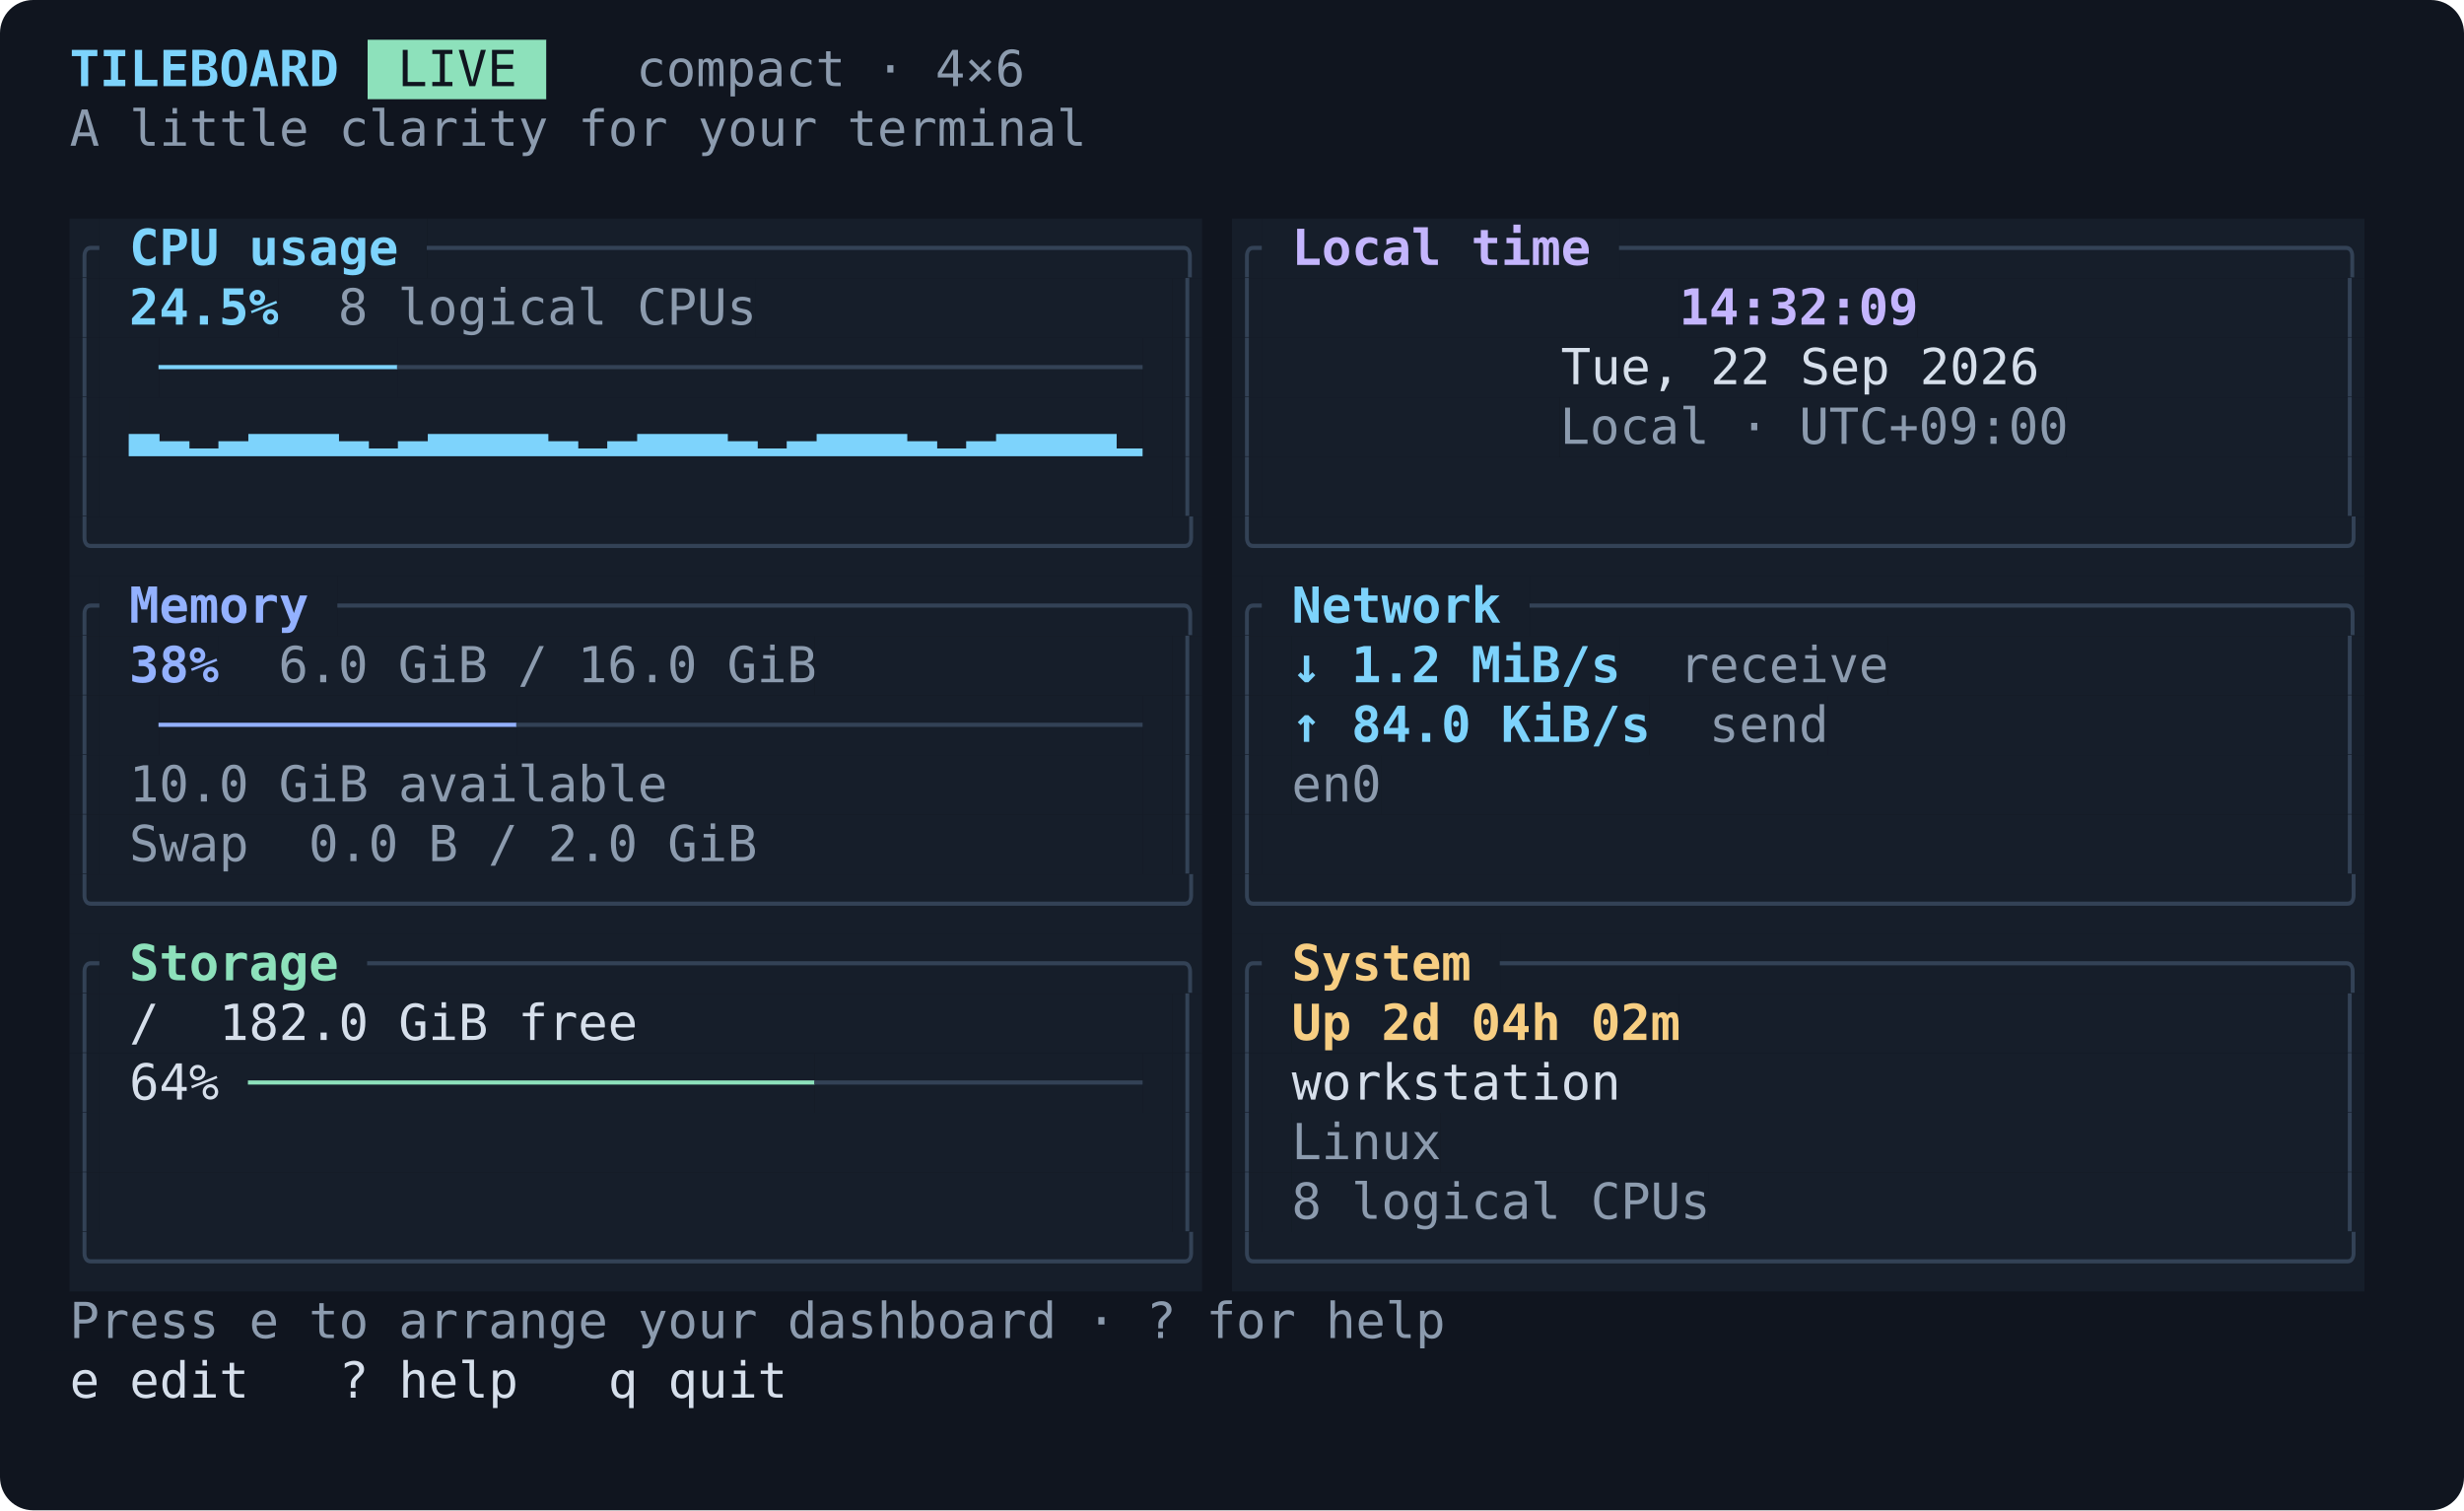
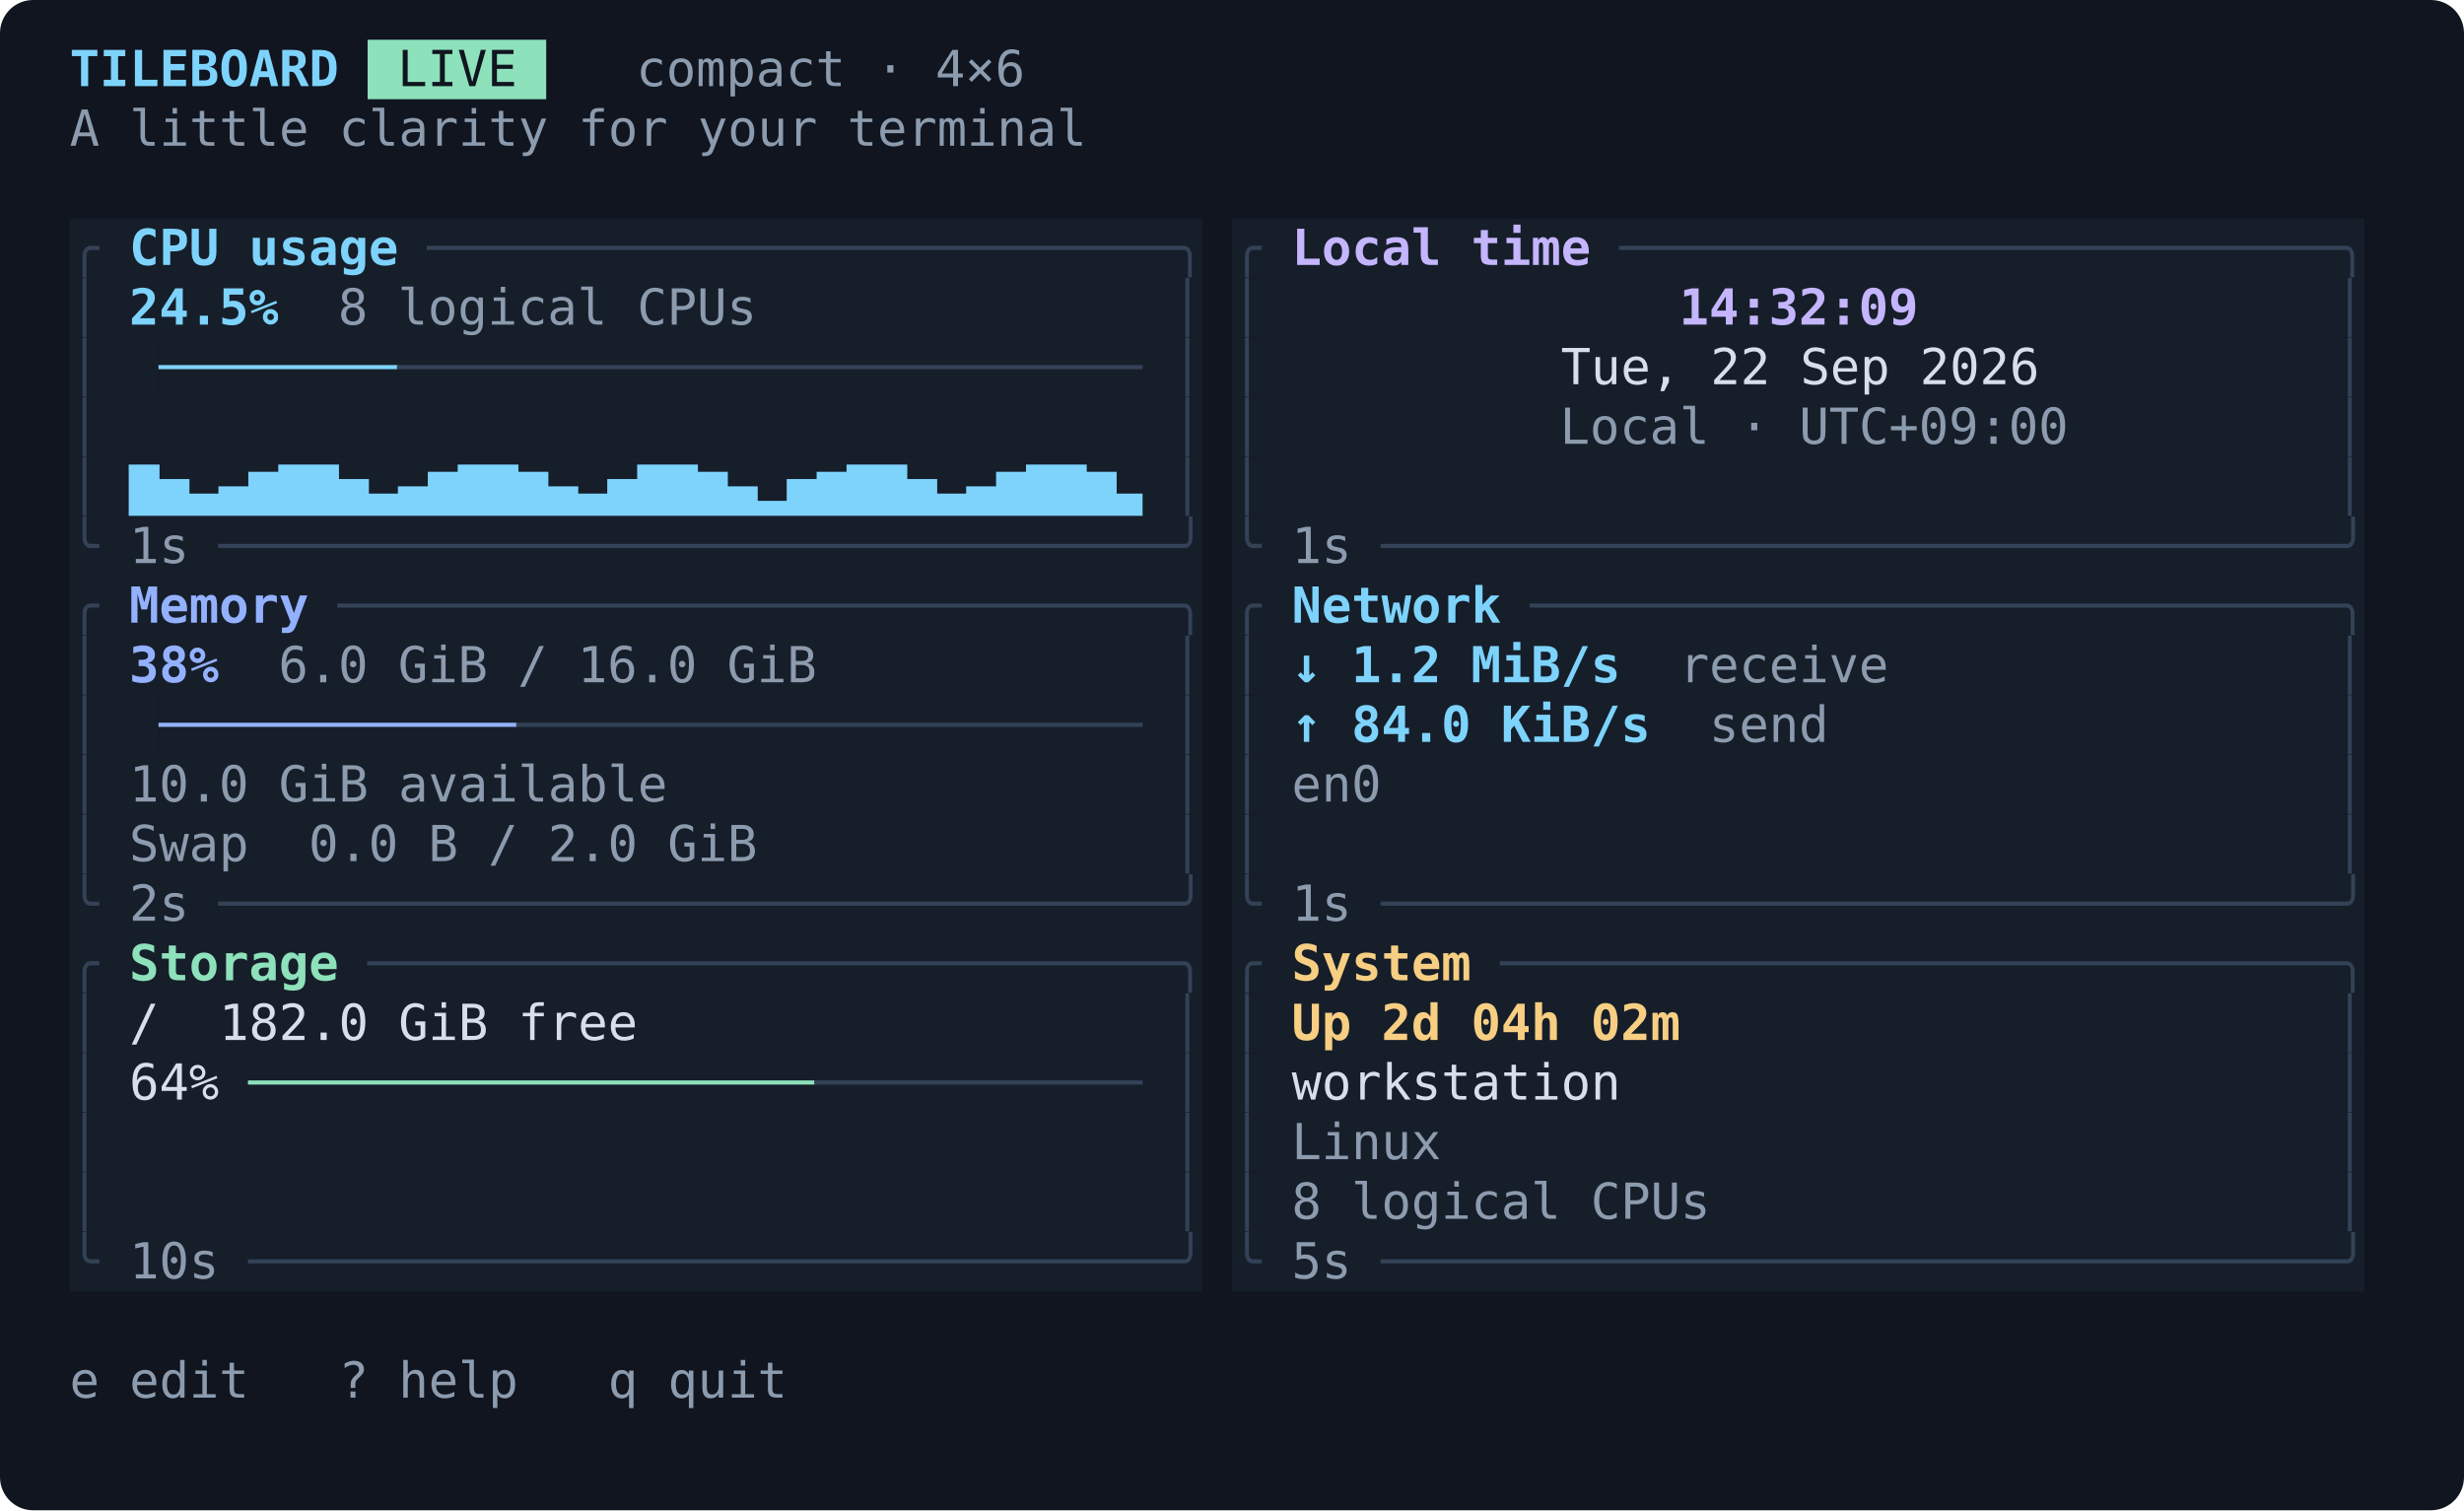
<svg xmlns="http://www.w3.org/2000/svg" width="744" height="456" viewBox="0 0 744 456">
  <rect width="100%" height="100%" rx="10" fill="#10151f" />
  <rect x="12" y="12" width="99" height="18" fill="#10151f" />
  <text x="12" y="26" fill="#7dd3fc" font-family="DejaVu Sans Mono, monospace" font-size="15" font-weight="bold" xml:space="preserve" textLength="99" lengthAdjust="spacingAndGlyphs"> TILEBOARD </text>
  <rect x="111" y="12" width="54" height="18" fill="#8de1bb" />
  <text x="111" y="26" fill="#10151f" font-family="DejaVu Sans Mono, monospace" font-size="15" font-weight="normal" xml:space="preserve" textLength="54" lengthAdjust="spacingAndGlyphs"> LIVE </text>
  <rect x="165" y="12" width="144" height="18" fill="#10151f" />
  <text x="165" y="26" fill="#8c9bae" font-family="DejaVu Sans Mono, monospace" font-size="15" font-weight="normal" xml:space="preserve" textLength="144" lengthAdjust="spacingAndGlyphs">   compact · 4×6</text>
  <rect x="309" y="12" width="423" height="18" fill="#10151f" />
  <rect x="12" y="30" width="720" height="18" fill="#10151f" />
  <text x="12" y="44" fill="#8c9bae" font-family="DejaVu Sans Mono, monospace" font-size="15" font-weight="normal" xml:space="preserve" textLength="720" lengthAdjust="spacingAndGlyphs"> A little clarity for your terminal                                             </text>
  <rect x="12" y="48" width="720" height="18" fill="#10151f" />
  <rect x="12" y="66" width="9" height="18" fill="#10151f" />
  <rect x="21" y="66" width="9" height="18" fill="#161e2a" />
  <text x="21" y="80" fill="#334256" font-family="DejaVu Sans Mono, monospace" font-size="15" font-weight="normal" xml:space="preserve" textLength="9" lengthAdjust="spacingAndGlyphs">╭</text>
  <rect x="30" y="66" width="99" height="18" fill="#161e2a" />
  <text x="30" y="80" fill="#7dd3fc" font-family="DejaVu Sans Mono, monospace" font-size="15" font-weight="bold" xml:space="preserve" textLength="99" lengthAdjust="spacingAndGlyphs"> CPU usage </text>
  <rect x="129" y="66" width="234" height="18" fill="#161e2a" />
  <text x="129" y="80" fill="#334256" font-family="DejaVu Sans Mono, monospace" font-size="15" font-weight="normal" xml:space="preserve" textLength="234" lengthAdjust="spacingAndGlyphs">─────────────────────────╮</text>
  <rect x="363" y="66" width="9" height="18" fill="#10151f" />
  <rect x="372" y="66" width="9" height="18" fill="#161e2a" />
  <text x="372" y="80" fill="#334256" font-family="DejaVu Sans Mono, monospace" font-size="15" font-weight="normal" xml:space="preserve" textLength="9" lengthAdjust="spacingAndGlyphs">╭</text>
  <rect x="381" y="66" width="108" height="18" fill="#161e2a" />
  <text x="381" y="80" fill="#c4b5fd" font-family="DejaVu Sans Mono, monospace" font-size="15" font-weight="bold" xml:space="preserve" textLength="108" lengthAdjust="spacingAndGlyphs"> Local time </text>
  <rect x="489" y="66" width="225" height="18" fill="#161e2a" />
  <text x="489" y="80" fill="#334256" font-family="DejaVu Sans Mono, monospace" font-size="15" font-weight="normal" xml:space="preserve" textLength="225" lengthAdjust="spacingAndGlyphs">────────────────────────╮</text>
  <rect x="714" y="66" width="18" height="18" fill="#10151f" />
  <rect x="12" y="84" width="9" height="18" fill="#10151f" />
  <rect x="21" y="84" width="9" height="18" fill="#161e2a" />
  <text x="21" y="98" fill="#334256" font-family="DejaVu Sans Mono, monospace" font-size="15" font-weight="normal" xml:space="preserve" textLength="9" lengthAdjust="spacingAndGlyphs">│</text>
  <rect x="30" y="84" width="9" height="18" fill="#161e2a" />
  <rect x="39" y="84" width="45" height="18" fill="#161e2a" />
  <text x="39" y="98" fill="#7dd3fc" font-family="DejaVu Sans Mono, monospace" font-size="15" font-weight="bold" xml:space="preserve" textLength="45" lengthAdjust="spacingAndGlyphs">24.5%</text>
  <rect x="84" y="84" width="144" height="18" fill="#161e2a" />
  <text x="84" y="98" fill="#8c9bae" font-family="DejaVu Sans Mono, monospace" font-size="15" font-weight="normal" xml:space="preserve" textLength="144" lengthAdjust="spacingAndGlyphs">  8 logical CPUs</text>
  <rect x="228" y="84" width="126" height="18" fill="#161e2a" />
  <rect x="354" y="84" width="9" height="18" fill="#161e2a" />
  <text x="354" y="98" fill="#334256" font-family="DejaVu Sans Mono, monospace" font-size="15" font-weight="normal" xml:space="preserve" textLength="9" lengthAdjust="spacingAndGlyphs">│</text>
  <rect x="363" y="84" width="9" height="18" fill="#10151f" />
  <rect x="372" y="84" width="9" height="18" fill="#161e2a" />
  <text x="372" y="98" fill="#334256" font-family="DejaVu Sans Mono, monospace" font-size="15" font-weight="normal" xml:space="preserve" textLength="9" lengthAdjust="spacingAndGlyphs">│</text>
  <rect x="381" y="84" width="126" height="18" fill="#161e2a" />
  <rect x="507" y="84" width="72" height="18" fill="#161e2a" />
  <text x="507" y="98" fill="#c4b5fd" font-family="DejaVu Sans Mono, monospace" font-size="15" font-weight="bold" xml:space="preserve" textLength="72" lengthAdjust="spacingAndGlyphs">14:32:09</text>
  <rect x="579" y="84" width="126" height="18" fill="#161e2a" />
  <rect x="705" y="84" width="9" height="18" fill="#161e2a" />
  <text x="705" y="98" fill="#334256" font-family="DejaVu Sans Mono, monospace" font-size="15" font-weight="normal" xml:space="preserve" textLength="9" lengthAdjust="spacingAndGlyphs">│</text>
  <rect x="714" y="84" width="18" height="18" fill="#10151f" />
  <rect x="12" y="102" width="9" height="18" fill="#10151f" />
  <rect x="21" y="102" width="9" height="18" fill="#161e2a" />
  <text x="21" y="116" fill="#334256" font-family="DejaVu Sans Mono, monospace" font-size="15" font-weight="normal" xml:space="preserve" textLength="9" lengthAdjust="spacingAndGlyphs">│</text>
  <rect x="30" y="102" width="18" height="18" fill="#161e2a" />
  <rect x="48" y="102" width="72" height="18" fill="#161e2a" />
  <text x="48" y="116" fill="#7dd3fc" font-family="DejaVu Sans Mono, monospace" font-size="15" font-weight="normal" xml:space="preserve" textLength="72" lengthAdjust="spacingAndGlyphs">────────</text>
  <rect x="120" y="102" width="225" height="18" fill="#161e2a" />
  <text x="120" y="116" fill="#334256" font-family="DejaVu Sans Mono, monospace" font-size="15" font-weight="normal" xml:space="preserve" textLength="225" lengthAdjust="spacingAndGlyphs">─────────────────────────</text>
  <rect x="345" y="102" width="9" height="18" fill="#161e2a" />
  <rect x="354" y="102" width="9" height="18" fill="#161e2a" />
  <text x="354" y="116" fill="#334256" font-family="DejaVu Sans Mono, monospace" font-size="15" font-weight="normal" xml:space="preserve" textLength="9" lengthAdjust="spacingAndGlyphs">│</text>
  <rect x="363" y="102" width="9" height="18" fill="#10151f" />
  <rect x="372" y="102" width="9" height="18" fill="#161e2a" />
  <text x="372" y="116" fill="#334256" font-family="DejaVu Sans Mono, monospace" font-size="15" font-weight="normal" xml:space="preserve" textLength="9" lengthAdjust="spacingAndGlyphs">│</text>
  <rect x="381" y="102" width="324" height="18" fill="#161e2a" />
  <text x="381" y="116" fill="#d6dfeb" font-family="DejaVu Sans Mono, monospace" font-size="15" font-weight="normal" xml:space="preserve" textLength="324" lengthAdjust="spacingAndGlyphs">          Tue, 22 Sep 2026          </text>
  <rect x="705" y="102" width="9" height="18" fill="#161e2a" />
  <text x="705" y="116" fill="#334256" font-family="DejaVu Sans Mono, monospace" font-size="15" font-weight="normal" xml:space="preserve" textLength="9" lengthAdjust="spacingAndGlyphs">│</text>
  <rect x="714" y="102" width="18" height="18" fill="#10151f" />
  <rect x="12" y="120" width="9" height="18" fill="#10151f" />
  <rect x="21" y="120" width="9" height="18" fill="#161e2a" />
  <text x="21" y="134" fill="#334256" font-family="DejaVu Sans Mono, monospace" font-size="15" font-weight="normal" xml:space="preserve" textLength="9" lengthAdjust="spacingAndGlyphs">│</text>
  <rect x="30" y="120" width="9" height="18" fill="#161e2a" />
  <rect x="39" y="120" width="306" height="18" fill="#161e2a" />
-   <text x="39" y="134" fill="#7dd3fc" font-family="DejaVu Sans Mono, monospace" font-size="15" font-weight="normal" xml:space="preserve" textLength="306" lengthAdjust="spacingAndGlyphs">▃▂▁▂▃▃▃▂▁▂▃▃▃▃▂▁▂▃▃▃▂▁▂▃▃▃▂▁▂▃▃▃▃▁</text>
  <rect x="345" y="120" width="9" height="18" fill="#161e2a" />
  <rect x="354" y="120" width="9" height="18" fill="#161e2a" />
  <text x="354" y="134" fill="#334256" font-family="DejaVu Sans Mono, monospace" font-size="15" font-weight="normal" xml:space="preserve" textLength="9" lengthAdjust="spacingAndGlyphs">│</text>
  <rect x="363" y="120" width="9" height="18" fill="#10151f" />
  <rect x="372" y="120" width="9" height="18" fill="#161e2a" />
  <text x="372" y="134" fill="#334256" font-family="DejaVu Sans Mono, monospace" font-size="15" font-weight="normal" xml:space="preserve" textLength="9" lengthAdjust="spacingAndGlyphs">│</text>
  <rect x="381" y="120" width="90" height="18" fill="#161e2a" />
  <rect x="471" y="120" width="153" height="18" fill="#161e2a" />
  <text x="471" y="134" fill="#8c9bae" font-family="DejaVu Sans Mono, monospace" font-size="15" font-weight="normal" xml:space="preserve" textLength="153" lengthAdjust="spacingAndGlyphs">Local · UTC+09:00</text>
  <rect x="624" y="120" width="81" height="18" fill="#161e2a" />
  <rect x="705" y="120" width="9" height="18" fill="#161e2a" />
  <text x="705" y="134" fill="#334256" font-family="DejaVu Sans Mono, monospace" font-size="15" font-weight="normal" xml:space="preserve" textLength="9" lengthAdjust="spacingAndGlyphs">│</text>
  <rect x="714" y="120" width="18" height="18" fill="#10151f" />
  <rect x="12" y="138" width="9" height="18" fill="#10151f" />
  <rect x="21" y="138" width="9" height="18" fill="#161e2a" />
  <text x="21" y="152" fill="#334256" font-family="DejaVu Sans Mono, monospace" font-size="15" font-weight="normal" xml:space="preserve" textLength="9" lengthAdjust="spacingAndGlyphs">│</text>
-   <rect x="30" y="138" width="324" height="18" fill="#161e2a" />
+   <rect x="30" y="138" width="9" height="18" fill="#161e2a" />
+   <rect x="39" y="138" width="306" height="18" fill="#161e2a" />
+   <text x="39" y="152" fill="#7dd3fc" font-family="DejaVu Sans Mono, monospace" font-size="15" font-weight="normal" xml:space="preserve" textLength="306" lengthAdjust="spacingAndGlyphs">▇▅▃▄▆▇▇▅▃▄▆▇▇▆▄▃▅▇▇▆▄▂▅▆▇▇▅▃▄▆▇▇▆▃</text>
+   <rect x="345" y="138" width="9" height="18" fill="#161e2a" />
  <rect x="354" y="138" width="9" height="18" fill="#161e2a" />
  <text x="354" y="152" fill="#334256" font-family="DejaVu Sans Mono, monospace" font-size="15" font-weight="normal" xml:space="preserve" textLength="9" lengthAdjust="spacingAndGlyphs">│</text>
  <rect x="363" y="138" width="9" height="18" fill="#10151f" />
  <rect x="372" y="138" width="9" height="18" fill="#161e2a" />
  <text x="372" y="152" fill="#334256" font-family="DejaVu Sans Mono, monospace" font-size="15" font-weight="normal" xml:space="preserve" textLength="9" lengthAdjust="spacingAndGlyphs">│</text>
  <rect x="381" y="138" width="324" height="18" fill="#161e2a" />
  <rect x="705" y="138" width="9" height="18" fill="#161e2a" />
  <text x="705" y="152" fill="#334256" font-family="DejaVu Sans Mono, monospace" font-size="15" font-weight="normal" xml:space="preserve" textLength="9" lengthAdjust="spacingAndGlyphs">│</text>
  <rect x="714" y="138" width="18" height="18" fill="#10151f" />
  <rect x="12" y="156" width="9" height="18" fill="#10151f" />
-   <rect x="21" y="156" width="342" height="18" fill="#161e2a" />
-   <text x="21" y="170" fill="#334256" font-family="DejaVu Sans Mono, monospace" font-size="15" font-weight="normal" xml:space="preserve" textLength="342" lengthAdjust="spacingAndGlyphs">╰────────────────────────────────────╯</text>
+   <rect x="21" y="156" width="9" height="18" fill="#161e2a" />
+   <text x="21" y="170" fill="#334256" font-family="DejaVu Sans Mono, monospace" font-size="15" font-weight="normal" xml:space="preserve" textLength="9" lengthAdjust="spacingAndGlyphs">╰</text>
+   <rect x="30" y="156" width="36" height="18" fill="#161e2a" />
+   <text x="30" y="170" fill="#8c9bae" font-family="DejaVu Sans Mono, monospace" font-size="15" font-weight="normal" xml:space="preserve" textLength="36" lengthAdjust="spacingAndGlyphs"> 1s </text>
+   <rect x="66" y="156" width="297" height="18" fill="#161e2a" />
+   <text x="66" y="170" fill="#334256" font-family="DejaVu Sans Mono, monospace" font-size="15" font-weight="normal" xml:space="preserve" textLength="297" lengthAdjust="spacingAndGlyphs">────────────────────────────────╯</text>
  <rect x="363" y="156" width="9" height="18" fill="#10151f" />
-   <rect x="372" y="156" width="342" height="18" fill="#161e2a" />
-   <text x="372" y="170" fill="#334256" font-family="DejaVu Sans Mono, monospace" font-size="15" font-weight="normal" xml:space="preserve" textLength="342" lengthAdjust="spacingAndGlyphs">╰────────────────────────────────────╯</text>
+   <rect x="372" y="156" width="9" height="18" fill="#161e2a" />
+   <text x="372" y="170" fill="#334256" font-family="DejaVu Sans Mono, monospace" font-size="15" font-weight="normal" xml:space="preserve" textLength="9" lengthAdjust="spacingAndGlyphs">╰</text>
+   <rect x="381" y="156" width="36" height="18" fill="#161e2a" />
+   <text x="381" y="170" fill="#8c9bae" font-family="DejaVu Sans Mono, monospace" font-size="15" font-weight="normal" xml:space="preserve" textLength="36" lengthAdjust="spacingAndGlyphs"> 1s </text>
+   <rect x="417" y="156" width="297" height="18" fill="#161e2a" />
+   <text x="417" y="170" fill="#334256" font-family="DejaVu Sans Mono, monospace" font-size="15" font-weight="normal" xml:space="preserve" textLength="297" lengthAdjust="spacingAndGlyphs">────────────────────────────────╯</text>
  <rect x="714" y="156" width="18" height="18" fill="#10151f" />
  <rect x="12" y="174" width="9" height="18" fill="#10151f" />
  <rect x="21" y="174" width="9" height="18" fill="#161e2a" />
  <text x="21" y="188" fill="#334256" font-family="DejaVu Sans Mono, monospace" font-size="15" font-weight="normal" xml:space="preserve" textLength="9" lengthAdjust="spacingAndGlyphs">╭</text>
  <rect x="30" y="174" width="72" height="18" fill="#161e2a" />
  <text x="30" y="188" fill="#93b1ff" font-family="DejaVu Sans Mono, monospace" font-size="15" font-weight="bold" xml:space="preserve" textLength="72" lengthAdjust="spacingAndGlyphs"> Memory </text>
  <rect x="102" y="174" width="261" height="18" fill="#161e2a" />
  <text x="102" y="188" fill="#334256" font-family="DejaVu Sans Mono, monospace" font-size="15" font-weight="normal" xml:space="preserve" textLength="261" lengthAdjust="spacingAndGlyphs">────────────────────────────╮</text>
  <rect x="363" y="174" width="9" height="18" fill="#10151f" />
  <rect x="372" y="174" width="9" height="18" fill="#161e2a" />
  <text x="372" y="188" fill="#334256" font-family="DejaVu Sans Mono, monospace" font-size="15" font-weight="normal" xml:space="preserve" textLength="9" lengthAdjust="spacingAndGlyphs">╭</text>
  <rect x="381" y="174" width="81" height="18" fill="#161e2a" />
  <text x="381" y="188" fill="#7dd3fc" font-family="DejaVu Sans Mono, monospace" font-size="15" font-weight="bold" xml:space="preserve" textLength="81" lengthAdjust="spacingAndGlyphs"> Network </text>
  <rect x="462" y="174" width="252" height="18" fill="#161e2a" />
  <text x="462" y="188" fill="#334256" font-family="DejaVu Sans Mono, monospace" font-size="15" font-weight="normal" xml:space="preserve" textLength="252" lengthAdjust="spacingAndGlyphs">───────────────────────────╮</text>
  <rect x="714" y="174" width="18" height="18" fill="#10151f" />
  <rect x="12" y="192" width="9" height="18" fill="#10151f" />
  <rect x="21" y="192" width="9" height="18" fill="#161e2a" />
  <text x="21" y="206" fill="#334256" font-family="DejaVu Sans Mono, monospace" font-size="15" font-weight="normal" xml:space="preserve" textLength="9" lengthAdjust="spacingAndGlyphs">│</text>
  <rect x="30" y="192" width="9" height="18" fill="#161e2a" />
  <rect x="39" y="192" width="27" height="18" fill="#161e2a" />
  <text x="39" y="206" fill="#93b1ff" font-family="DejaVu Sans Mono, monospace" font-size="15" font-weight="bold" xml:space="preserve" textLength="27" lengthAdjust="spacingAndGlyphs">38%</text>
  <rect x="66" y="192" width="180" height="18" fill="#161e2a" />
  <text x="66" y="206" fill="#8c9bae" font-family="DejaVu Sans Mono, monospace" font-size="15" font-weight="normal" xml:space="preserve" textLength="180" lengthAdjust="spacingAndGlyphs">  6.0 GiB / 16.0 GiB</text>
  <rect x="246" y="192" width="108" height="18" fill="#161e2a" />
  <rect x="354" y="192" width="9" height="18" fill="#161e2a" />
  <text x="354" y="206" fill="#334256" font-family="DejaVu Sans Mono, monospace" font-size="15" font-weight="normal" xml:space="preserve" textLength="9" lengthAdjust="spacingAndGlyphs">│</text>
  <rect x="363" y="192" width="9" height="18" fill="#10151f" />
  <rect x="372" y="192" width="9" height="18" fill="#161e2a" />
  <text x="372" y="206" fill="#334256" font-family="DejaVu Sans Mono, monospace" font-size="15" font-weight="normal" xml:space="preserve" textLength="9" lengthAdjust="spacingAndGlyphs">│</text>
  <rect x="381" y="192" width="9" height="18" fill="#161e2a" />
  <rect x="390" y="192" width="99" height="18" fill="#161e2a" />
  <text x="390" y="206" fill="#7dd3fc" font-family="DejaVu Sans Mono, monospace" font-size="15" font-weight="bold" xml:space="preserve" textLength="99" lengthAdjust="spacingAndGlyphs">↓ 1.2 MiB/s</text>
  <rect x="489" y="192" width="81" height="18" fill="#161e2a" />
  <text x="489" y="206" fill="#8c9bae" font-family="DejaVu Sans Mono, monospace" font-size="15" font-weight="normal" xml:space="preserve" textLength="81" lengthAdjust="spacingAndGlyphs">  receive</text>
  <rect x="570" y="192" width="135" height="18" fill="#161e2a" />
  <rect x="705" y="192" width="9" height="18" fill="#161e2a" />
  <text x="705" y="206" fill="#334256" font-family="DejaVu Sans Mono, monospace" font-size="15" font-weight="normal" xml:space="preserve" textLength="9" lengthAdjust="spacingAndGlyphs">│</text>
  <rect x="714" y="192" width="18" height="18" fill="#10151f" />
  <rect x="12" y="210" width="9" height="18" fill="#10151f" />
  <rect x="21" y="210" width="9" height="18" fill="#161e2a" />
  <text x="21" y="224" fill="#334256" font-family="DejaVu Sans Mono, monospace" font-size="15" font-weight="normal" xml:space="preserve" textLength="9" lengthAdjust="spacingAndGlyphs">│</text>
  <rect x="30" y="210" width="18" height="18" fill="#161e2a" />
  <rect x="48" y="210" width="108" height="18" fill="#161e2a" />
  <text x="48" y="224" fill="#93b1ff" font-family="DejaVu Sans Mono, monospace" font-size="15" font-weight="normal" xml:space="preserve" textLength="108" lengthAdjust="spacingAndGlyphs">────────────</text>
  <rect x="156" y="210" width="189" height="18" fill="#161e2a" />
  <text x="156" y="224" fill="#334256" font-family="DejaVu Sans Mono, monospace" font-size="15" font-weight="normal" xml:space="preserve" textLength="189" lengthAdjust="spacingAndGlyphs">─────────────────────</text>
  <rect x="345" y="210" width="9" height="18" fill="#161e2a" />
  <rect x="354" y="210" width="9" height="18" fill="#161e2a" />
  <text x="354" y="224" fill="#334256" font-family="DejaVu Sans Mono, monospace" font-size="15" font-weight="normal" xml:space="preserve" textLength="9" lengthAdjust="spacingAndGlyphs">│</text>
  <rect x="363" y="210" width="9" height="18" fill="#10151f" />
  <rect x="372" y="210" width="9" height="18" fill="#161e2a" />
  <text x="372" y="224" fill="#334256" font-family="DejaVu Sans Mono, monospace" font-size="15" font-weight="normal" xml:space="preserve" textLength="9" lengthAdjust="spacingAndGlyphs">│</text>
  <rect x="381" y="210" width="9" height="18" fill="#161e2a" />
  <rect x="390" y="210" width="108" height="18" fill="#161e2a" />
  <text x="390" y="224" fill="#7dd3fc" font-family="DejaVu Sans Mono, monospace" font-size="15" font-weight="bold" xml:space="preserve" textLength="108" lengthAdjust="spacingAndGlyphs">↑ 84.0 KiB/s</text>
  <rect x="498" y="210" width="54" height="18" fill="#161e2a" />
  <text x="498" y="224" fill="#8c9bae" font-family="DejaVu Sans Mono, monospace" font-size="15" font-weight="normal" xml:space="preserve" textLength="54" lengthAdjust="spacingAndGlyphs">  send</text>
  <rect x="552" y="210" width="153" height="18" fill="#161e2a" />
  <rect x="705" y="210" width="9" height="18" fill="#161e2a" />
  <text x="705" y="224" fill="#334256" font-family="DejaVu Sans Mono, monospace" font-size="15" font-weight="normal" xml:space="preserve" textLength="9" lengthAdjust="spacingAndGlyphs">│</text>
  <rect x="714" y="210" width="18" height="18" fill="#10151f" />
  <rect x="12" y="228" width="9" height="18" fill="#10151f" />
  <rect x="21" y="228" width="9" height="18" fill="#161e2a" />
  <text x="21" y="242" fill="#334256" font-family="DejaVu Sans Mono, monospace" font-size="15" font-weight="normal" xml:space="preserve" textLength="9" lengthAdjust="spacingAndGlyphs">│</text>
  <rect x="30" y="228" width="9" height="18" fill="#161e2a" />
  <rect x="39" y="228" width="306" height="18" fill="#161e2a" />
  <text x="39" y="242" fill="#8c9bae" font-family="DejaVu Sans Mono, monospace" font-size="15" font-weight="normal" xml:space="preserve" textLength="306" lengthAdjust="spacingAndGlyphs">10.0 GiB available                </text>
  <rect x="345" y="228" width="9" height="18" fill="#161e2a" />
  <rect x="354" y="228" width="9" height="18" fill="#161e2a" />
  <text x="354" y="242" fill="#334256" font-family="DejaVu Sans Mono, monospace" font-size="15" font-weight="normal" xml:space="preserve" textLength="9" lengthAdjust="spacingAndGlyphs">│</text>
  <rect x="363" y="228" width="9" height="18" fill="#10151f" />
  <rect x="372" y="228" width="9" height="18" fill="#161e2a" />
  <text x="372" y="242" fill="#334256" font-family="DejaVu Sans Mono, monospace" font-size="15" font-weight="normal" xml:space="preserve" textLength="9" lengthAdjust="spacingAndGlyphs">│</text>
  <rect x="381" y="228" width="9" height="18" fill="#161e2a" />
  <rect x="390" y="228" width="27" height="18" fill="#161e2a" />
  <text x="390" y="242" fill="#8c9bae" font-family="DejaVu Sans Mono, monospace" font-size="15" font-weight="normal" xml:space="preserve" textLength="27" lengthAdjust="spacingAndGlyphs">en0</text>
  <rect x="417" y="228" width="288" height="18" fill="#161e2a" />
  <rect x="705" y="228" width="9" height="18" fill="#161e2a" />
  <text x="705" y="242" fill="#334256" font-family="DejaVu Sans Mono, monospace" font-size="15" font-weight="normal" xml:space="preserve" textLength="9" lengthAdjust="spacingAndGlyphs">│</text>
  <rect x="714" y="228" width="18" height="18" fill="#10151f" />
  <rect x="12" y="246" width="9" height="18" fill="#10151f" />
  <rect x="21" y="246" width="9" height="18" fill="#161e2a" />
  <text x="21" y="260" fill="#334256" font-family="DejaVu Sans Mono, monospace" font-size="15" font-weight="normal" xml:space="preserve" textLength="9" lengthAdjust="spacingAndGlyphs">│</text>
  <rect x="30" y="246" width="9" height="18" fill="#161e2a" />
  <rect x="39" y="246" width="306" height="18" fill="#161e2a" />
  <text x="39" y="260" fill="#8c9bae" font-family="DejaVu Sans Mono, monospace" font-size="15" font-weight="normal" xml:space="preserve" textLength="306" lengthAdjust="spacingAndGlyphs">Swap  0.0 B / 2.0 GiB             </text>
  <rect x="345" y="246" width="9" height="18" fill="#161e2a" />
  <rect x="354" y="246" width="9" height="18" fill="#161e2a" />
  <text x="354" y="260" fill="#334256" font-family="DejaVu Sans Mono, monospace" font-size="15" font-weight="normal" xml:space="preserve" textLength="9" lengthAdjust="spacingAndGlyphs">│</text>
  <rect x="363" y="246" width="9" height="18" fill="#10151f" />
  <rect x="372" y="246" width="9" height="18" fill="#161e2a" />
  <text x="372" y="260" fill="#334256" font-family="DejaVu Sans Mono, monospace" font-size="15" font-weight="normal" xml:space="preserve" textLength="9" lengthAdjust="spacingAndGlyphs">│</text>
  <rect x="381" y="246" width="324" height="18" fill="#161e2a" />
  <rect x="705" y="246" width="9" height="18" fill="#161e2a" />
  <text x="705" y="260" fill="#334256" font-family="DejaVu Sans Mono, monospace" font-size="15" font-weight="normal" xml:space="preserve" textLength="9" lengthAdjust="spacingAndGlyphs">│</text>
  <rect x="714" y="246" width="18" height="18" fill="#10151f" />
  <rect x="12" y="264" width="9" height="18" fill="#10151f" />
-   <rect x="21" y="264" width="342" height="18" fill="#161e2a" />
-   <text x="21" y="278" fill="#334256" font-family="DejaVu Sans Mono, monospace" font-size="15" font-weight="normal" xml:space="preserve" textLength="342" lengthAdjust="spacingAndGlyphs">╰────────────────────────────────────╯</text>
+   <rect x="21" y="264" width="9" height="18" fill="#161e2a" />
+   <text x="21" y="278" fill="#334256" font-family="DejaVu Sans Mono, monospace" font-size="15" font-weight="normal" xml:space="preserve" textLength="9" lengthAdjust="spacingAndGlyphs">╰</text>
+   <rect x="30" y="264" width="36" height="18" fill="#161e2a" />
+   <text x="30" y="278" fill="#8c9bae" font-family="DejaVu Sans Mono, monospace" font-size="15" font-weight="normal" xml:space="preserve" textLength="36" lengthAdjust="spacingAndGlyphs"> 2s </text>
+   <rect x="66" y="264" width="297" height="18" fill="#161e2a" />
+   <text x="66" y="278" fill="#334256" font-family="DejaVu Sans Mono, monospace" font-size="15" font-weight="normal" xml:space="preserve" textLength="297" lengthAdjust="spacingAndGlyphs">────────────────────────────────╯</text>
  <rect x="363" y="264" width="9" height="18" fill="#10151f" />
-   <rect x="372" y="264" width="342" height="18" fill="#161e2a" />
-   <text x="372" y="278" fill="#334256" font-family="DejaVu Sans Mono, monospace" font-size="15" font-weight="normal" xml:space="preserve" textLength="342" lengthAdjust="spacingAndGlyphs">╰────────────────────────────────────╯</text>
+   <rect x="372" y="264" width="9" height="18" fill="#161e2a" />
+   <text x="372" y="278" fill="#334256" font-family="DejaVu Sans Mono, monospace" font-size="15" font-weight="normal" xml:space="preserve" textLength="9" lengthAdjust="spacingAndGlyphs">╰</text>
+   <rect x="381" y="264" width="36" height="18" fill="#161e2a" />
+   <text x="381" y="278" fill="#8c9bae" font-family="DejaVu Sans Mono, monospace" font-size="15" font-weight="normal" xml:space="preserve" textLength="36" lengthAdjust="spacingAndGlyphs"> 1s </text>
+   <rect x="417" y="264" width="297" height="18" fill="#161e2a" />
+   <text x="417" y="278" fill="#334256" font-family="DejaVu Sans Mono, monospace" font-size="15" font-weight="normal" xml:space="preserve" textLength="297" lengthAdjust="spacingAndGlyphs">────────────────────────────────╯</text>
  <rect x="714" y="264" width="18" height="18" fill="#10151f" />
  <rect x="12" y="282" width="9" height="18" fill="#10151f" />
  <rect x="21" y="282" width="9" height="18" fill="#161e2a" />
  <text x="21" y="296" fill="#334256" font-family="DejaVu Sans Mono, monospace" font-size="15" font-weight="normal" xml:space="preserve" textLength="9" lengthAdjust="spacingAndGlyphs">╭</text>
  <rect x="30" y="282" width="81" height="18" fill="#161e2a" />
  <text x="30" y="296" fill="#8de1bb" font-family="DejaVu Sans Mono, monospace" font-size="15" font-weight="bold" xml:space="preserve" textLength="81" lengthAdjust="spacingAndGlyphs"> Storage </text>
  <rect x="111" y="282" width="252" height="18" fill="#161e2a" />
  <text x="111" y="296" fill="#334256" font-family="DejaVu Sans Mono, monospace" font-size="15" font-weight="normal" xml:space="preserve" textLength="252" lengthAdjust="spacingAndGlyphs">───────────────────────────╮</text>
  <rect x="363" y="282" width="9" height="18" fill="#10151f" />
  <rect x="372" y="282" width="9" height="18" fill="#161e2a" />
  <text x="372" y="296" fill="#334256" font-family="DejaVu Sans Mono, monospace" font-size="15" font-weight="normal" xml:space="preserve" textLength="9" lengthAdjust="spacingAndGlyphs">╭</text>
  <rect x="381" y="282" width="72" height="18" fill="#161e2a" />
  <text x="381" y="296" fill="#f7ce82" font-family="DejaVu Sans Mono, monospace" font-size="15" font-weight="bold" xml:space="preserve" textLength="72" lengthAdjust="spacingAndGlyphs"> System </text>
  <rect x="453" y="282" width="261" height="18" fill="#161e2a" />
  <text x="453" y="296" fill="#334256" font-family="DejaVu Sans Mono, monospace" font-size="15" font-weight="normal" xml:space="preserve" textLength="261" lengthAdjust="spacingAndGlyphs">────────────────────────────╮</text>
  <rect x="714" y="282" width="18" height="18" fill="#10151f" />
  <rect x="12" y="300" width="9" height="18" fill="#10151f" />
  <rect x="21" y="300" width="9" height="18" fill="#161e2a" />
  <text x="21" y="314" fill="#334256" font-family="DejaVu Sans Mono, monospace" font-size="15" font-weight="normal" xml:space="preserve" textLength="9" lengthAdjust="spacingAndGlyphs">│</text>
  <rect x="30" y="300" width="324" height="18" fill="#161e2a" />
  <text x="30" y="314" fill="#d6dfeb" font-family="DejaVu Sans Mono, monospace" font-size="15" font-weight="normal" xml:space="preserve" textLength="324" lengthAdjust="spacingAndGlyphs"> /  182.0 GiB free                  </text>
  <rect x="354" y="300" width="9" height="18" fill="#161e2a" />
  <text x="354" y="314" fill="#334256" font-family="DejaVu Sans Mono, monospace" font-size="15" font-weight="normal" xml:space="preserve" textLength="9" lengthAdjust="spacingAndGlyphs">│</text>
  <rect x="363" y="300" width="9" height="18" fill="#10151f" />
  <rect x="372" y="300" width="9" height="18" fill="#161e2a" />
  <text x="372" y="314" fill="#334256" font-family="DejaVu Sans Mono, monospace" font-size="15" font-weight="normal" xml:space="preserve" textLength="9" lengthAdjust="spacingAndGlyphs">│</text>
  <rect x="381" y="300" width="9" height="18" fill="#161e2a" />
  <rect x="390" y="300" width="117" height="18" fill="#161e2a" />
  <text x="390" y="314" fill="#f7ce82" font-family="DejaVu Sans Mono, monospace" font-size="15" font-weight="bold" xml:space="preserve" textLength="117" lengthAdjust="spacingAndGlyphs">Up 2d 04h 02m</text>
  <rect x="507" y="300" width="198" height="18" fill="#161e2a" />
  <rect x="705" y="300" width="9" height="18" fill="#161e2a" />
  <text x="705" y="314" fill="#334256" font-family="DejaVu Sans Mono, monospace" font-size="15" font-weight="normal" xml:space="preserve" textLength="9" lengthAdjust="spacingAndGlyphs">│</text>
  <rect x="714" y="300" width="18" height="18" fill="#10151f" />
  <rect x="12" y="318" width="9" height="18" fill="#10151f" />
  <rect x="21" y="318" width="9" height="18" fill="#161e2a" />
  <text x="21" y="332" fill="#334256" font-family="DejaVu Sans Mono, monospace" font-size="15" font-weight="normal" xml:space="preserve" textLength="9" lengthAdjust="spacingAndGlyphs">│</text>
  <rect x="30" y="318" width="45" height="18" fill="#161e2a" />
  <text x="30" y="332" fill="#d6dfeb" font-family="DejaVu Sans Mono, monospace" font-size="15" font-weight="normal" xml:space="preserve" textLength="45" lengthAdjust="spacingAndGlyphs"> 64% </text>
  <rect x="75" y="318" width="171" height="18" fill="#161e2a" />
  <text x="75" y="332" fill="#8de1bb" font-family="DejaVu Sans Mono, monospace" font-size="15" font-weight="normal" xml:space="preserve" textLength="171" lengthAdjust="spacingAndGlyphs">───────────────────</text>
  <rect x="246" y="318" width="99" height="18" fill="#161e2a" />
  <text x="246" y="332" fill="#334256" font-family="DejaVu Sans Mono, monospace" font-size="15" font-weight="normal" xml:space="preserve" textLength="99" lengthAdjust="spacingAndGlyphs">───────────</text>
  <rect x="345" y="318" width="9" height="18" fill="#161e2a" />
  <rect x="354" y="318" width="9" height="18" fill="#161e2a" />
  <text x="354" y="332" fill="#334256" font-family="DejaVu Sans Mono, monospace" font-size="15" font-weight="normal" xml:space="preserve" textLength="9" lengthAdjust="spacingAndGlyphs">│</text>
  <rect x="363" y="318" width="9" height="18" fill="#10151f" />
  <rect x="372" y="318" width="9" height="18" fill="#161e2a" />
  <text x="372" y="332" fill="#334256" font-family="DejaVu Sans Mono, monospace" font-size="15" font-weight="normal" xml:space="preserve" textLength="9" lengthAdjust="spacingAndGlyphs">│</text>
  <rect x="381" y="318" width="324" height="18" fill="#161e2a" />
  <text x="381" y="332" fill="#d6dfeb" font-family="DejaVu Sans Mono, monospace" font-size="15" font-weight="normal" xml:space="preserve" textLength="324" lengthAdjust="spacingAndGlyphs"> workstation                        </text>
  <rect x="705" y="318" width="9" height="18" fill="#161e2a" />
  <text x="705" y="332" fill="#334256" font-family="DejaVu Sans Mono, monospace" font-size="15" font-weight="normal" xml:space="preserve" textLength="9" lengthAdjust="spacingAndGlyphs">│</text>
  <rect x="714" y="318" width="18" height="18" fill="#10151f" />
  <rect x="12" y="336" width="9" height="18" fill="#10151f" />
  <rect x="21" y="336" width="9" height="18" fill="#161e2a" />
  <text x="21" y="350" fill="#334256" font-family="DejaVu Sans Mono, monospace" font-size="15" font-weight="normal" xml:space="preserve" textLength="9" lengthAdjust="spacingAndGlyphs">│</text>
  <rect x="30" y="336" width="324" height="18" fill="#161e2a" />
  <rect x="354" y="336" width="9" height="18" fill="#161e2a" />
  <text x="354" y="350" fill="#334256" font-family="DejaVu Sans Mono, monospace" font-size="15" font-weight="normal" xml:space="preserve" textLength="9" lengthAdjust="spacingAndGlyphs">│</text>
  <rect x="363" y="336" width="9" height="18" fill="#10151f" />
  <rect x="372" y="336" width="9" height="18" fill="#161e2a" />
  <text x="372" y="350" fill="#334256" font-family="DejaVu Sans Mono, monospace" font-size="15" font-weight="normal" xml:space="preserve" textLength="9" lengthAdjust="spacingAndGlyphs">│</text>
  <rect x="381" y="336" width="9" height="18" fill="#161e2a" />
  <rect x="390" y="336" width="45" height="18" fill="#161e2a" />
  <text x="390" y="350" fill="#8c9bae" font-family="DejaVu Sans Mono, monospace" font-size="15" font-weight="normal" xml:space="preserve" textLength="45" lengthAdjust="spacingAndGlyphs">Linux</text>
  <rect x="435" y="336" width="270" height="18" fill="#161e2a" />
  <rect x="705" y="336" width="9" height="18" fill="#161e2a" />
  <text x="705" y="350" fill="#334256" font-family="DejaVu Sans Mono, monospace" font-size="15" font-weight="normal" xml:space="preserve" textLength="9" lengthAdjust="spacingAndGlyphs">│</text>
  <rect x="714" y="336" width="18" height="18" fill="#10151f" />
  <rect x="12" y="354" width="9" height="18" fill="#10151f" />
  <rect x="21" y="354" width="9" height="18" fill="#161e2a" />
  <text x="21" y="368" fill="#334256" font-family="DejaVu Sans Mono, monospace" font-size="15" font-weight="normal" xml:space="preserve" textLength="9" lengthAdjust="spacingAndGlyphs">│</text>
  <rect x="30" y="354" width="324" height="18" fill="#161e2a" />
  <rect x="354" y="354" width="9" height="18" fill="#161e2a" />
  <text x="354" y="368" fill="#334256" font-family="DejaVu Sans Mono, monospace" font-size="15" font-weight="normal" xml:space="preserve" textLength="9" lengthAdjust="spacingAndGlyphs">│</text>
  <rect x="363" y="354" width="9" height="18" fill="#10151f" />
  <rect x="372" y="354" width="9" height="18" fill="#161e2a" />
  <text x="372" y="368" fill="#334256" font-family="DejaVu Sans Mono, monospace" font-size="15" font-weight="normal" xml:space="preserve" textLength="9" lengthAdjust="spacingAndGlyphs">│</text>
  <rect x="381" y="354" width="9" height="18" fill="#161e2a" />
  <rect x="390" y="354" width="126" height="18" fill="#161e2a" />
  <text x="390" y="368" fill="#8c9bae" font-family="DejaVu Sans Mono, monospace" font-size="15" font-weight="normal" xml:space="preserve" textLength="126" lengthAdjust="spacingAndGlyphs">8 logical CPUs</text>
  <rect x="516" y="354" width="189" height="18" fill="#161e2a" />
  <rect x="705" y="354" width="9" height="18" fill="#161e2a" />
  <text x="705" y="368" fill="#334256" font-family="DejaVu Sans Mono, monospace" font-size="15" font-weight="normal" xml:space="preserve" textLength="9" lengthAdjust="spacingAndGlyphs">│</text>
  <rect x="714" y="354" width="18" height="18" fill="#10151f" />
  <rect x="12" y="372" width="9" height="18" fill="#10151f" />
-   <rect x="21" y="372" width="342" height="18" fill="#161e2a" />
-   <text x="21" y="386" fill="#334256" font-family="DejaVu Sans Mono, monospace" font-size="15" font-weight="normal" xml:space="preserve" textLength="342" lengthAdjust="spacingAndGlyphs">╰────────────────────────────────────╯</text>
+   <rect x="21" y="372" width="9" height="18" fill="#161e2a" />
+   <text x="21" y="386" fill="#334256" font-family="DejaVu Sans Mono, monospace" font-size="15" font-weight="normal" xml:space="preserve" textLength="9" lengthAdjust="spacingAndGlyphs">╰</text>
+   <rect x="30" y="372" width="45" height="18" fill="#161e2a" />
+   <text x="30" y="386" fill="#8c9bae" font-family="DejaVu Sans Mono, monospace" font-size="15" font-weight="normal" xml:space="preserve" textLength="45" lengthAdjust="spacingAndGlyphs"> 10s </text>
+   <rect x="75" y="372" width="288" height="18" fill="#161e2a" />
+   <text x="75" y="386" fill="#334256" font-family="DejaVu Sans Mono, monospace" font-size="15" font-weight="normal" xml:space="preserve" textLength="288" lengthAdjust="spacingAndGlyphs">───────────────────────────────╯</text>
  <rect x="363" y="372" width="9" height="18" fill="#10151f" />
-   <rect x="372" y="372" width="342" height="18" fill="#161e2a" />
-   <text x="372" y="386" fill="#334256" font-family="DejaVu Sans Mono, monospace" font-size="15" font-weight="normal" xml:space="preserve" textLength="342" lengthAdjust="spacingAndGlyphs">╰────────────────────────────────────╯</text>
+   <rect x="372" y="372" width="9" height="18" fill="#161e2a" />
+   <text x="372" y="386" fill="#334256" font-family="DejaVu Sans Mono, monospace" font-size="15" font-weight="normal" xml:space="preserve" textLength="9" lengthAdjust="spacingAndGlyphs">╰</text>
+   <rect x="381" y="372" width="36" height="18" fill="#161e2a" />
+   <text x="381" y="386" fill="#8c9bae" font-family="DejaVu Sans Mono, monospace" font-size="15" font-weight="normal" xml:space="preserve" textLength="36" lengthAdjust="spacingAndGlyphs"> 5s </text>
+   <rect x="417" y="372" width="297" height="18" fill="#161e2a" />
+   <text x="417" y="386" fill="#334256" font-family="DejaVu Sans Mono, monospace" font-size="15" font-weight="normal" xml:space="preserve" textLength="297" lengthAdjust="spacingAndGlyphs">────────────────────────────────╯</text>
  <rect x="714" y="372" width="18" height="18" fill="#10151f" />
  <rect x="12" y="390" width="9" height="18" fill="#10151f" />
  <rect x="21" y="390" width="702" height="18" fill="#10151f" />
-   <text x="21" y="404" fill="#8c9bae" font-family="DejaVu Sans Mono, monospace" font-size="15" font-weight="normal" xml:space="preserve" textLength="702" lengthAdjust="spacingAndGlyphs">Press e to arrange your dashboard · ? for help                                </text>
  <rect x="723" y="390" width="9" height="18" fill="#10151f" />
-   <rect x="12" y="408" width="720" height="18" fill="#10151f" />
-   <text x="12" y="422" fill="#d6dfeb" font-family="DejaVu Sans Mono, monospace" font-size="15" font-weight="normal" xml:space="preserve" textLength="720" lengthAdjust="spacingAndGlyphs"> e edit   ? help   q quit                                                       </text>
-   <rect x="12" y="426" width="720" height="18" fill="#10151f" />
+   <rect x="12" y="408" width="9" height="18" fill="#10151f" />
+   <rect x="21" y="408" width="702" height="18" fill="#10151f" />
+   <text x="21" y="422" fill="#8c9bae" font-family="DejaVu Sans Mono, monospace" font-size="15" font-weight="normal" xml:space="preserve" textLength="702" lengthAdjust="spacingAndGlyphs">e edit   ? help   q quit                                                      </text>
+   <rect x="723" y="408" width="9" height="18" fill="#10151f" />
+   <rect x="12" y="426" width="9" height="18" fill="#10151f" />
+   <rect x="21" y="426" width="702" height="18" fill="#10151f" />
+   <rect x="723" y="426" width="9" height="18" fill="#10151f" />
</svg>
